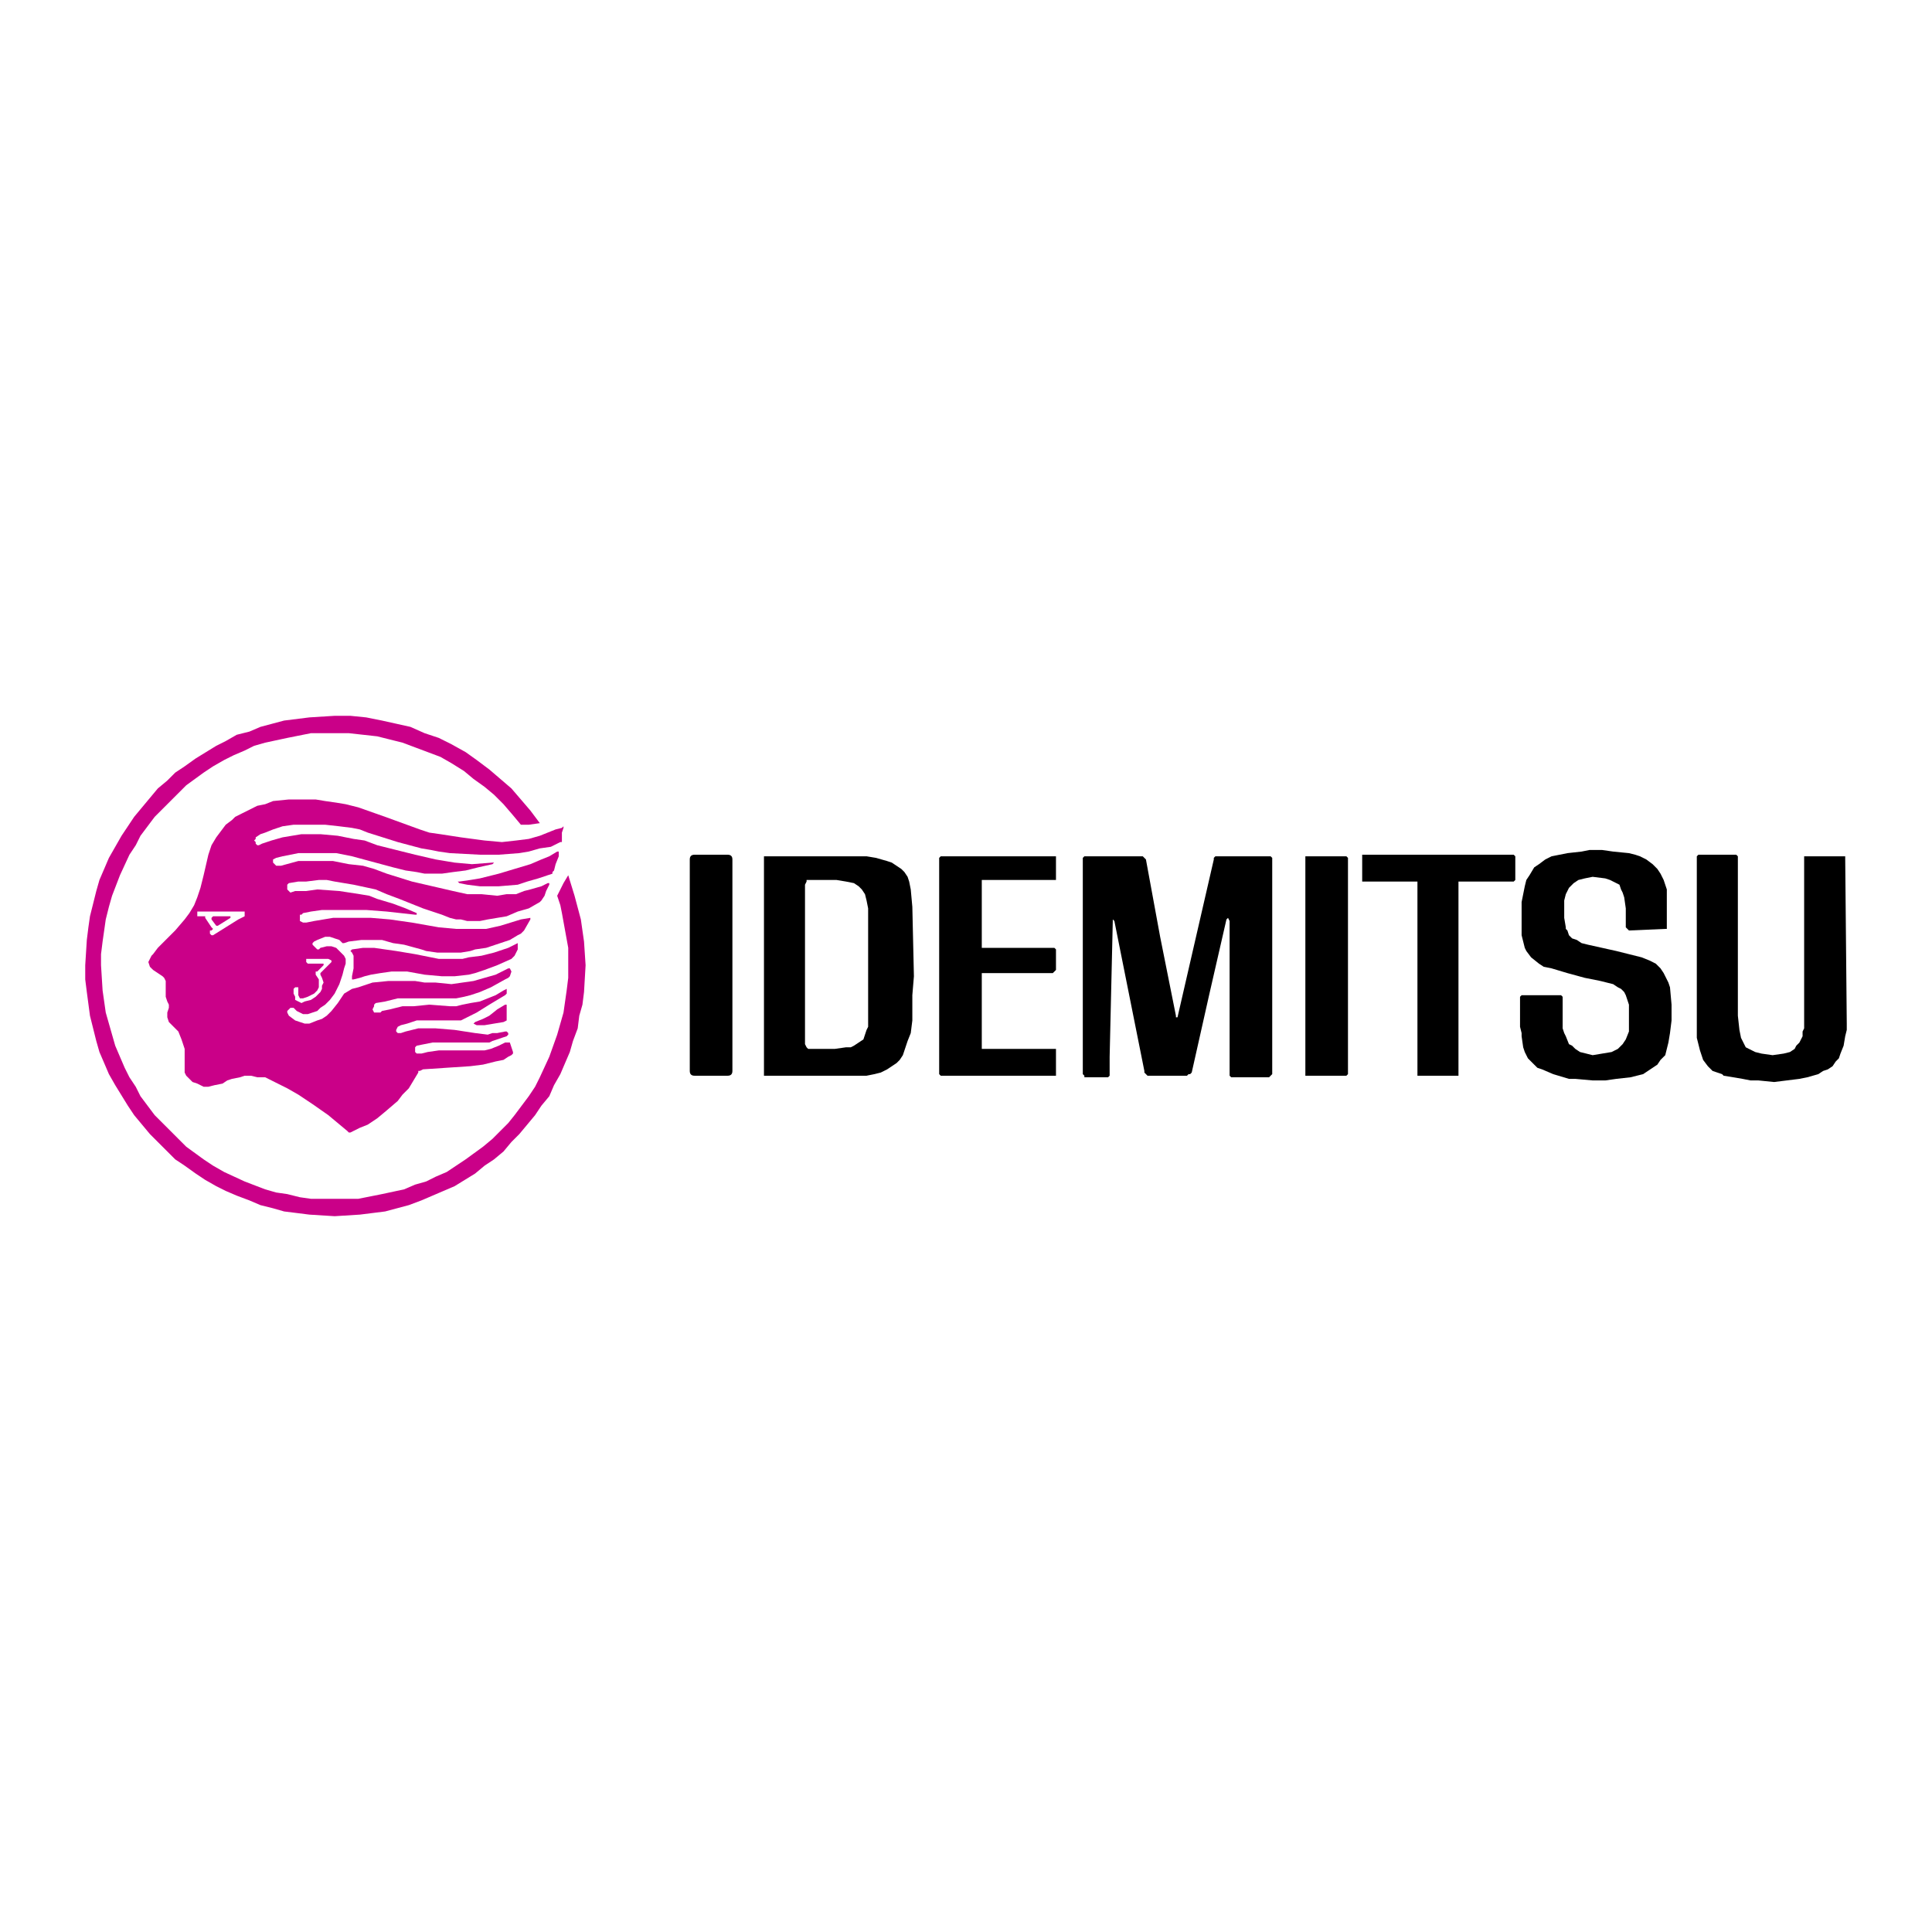
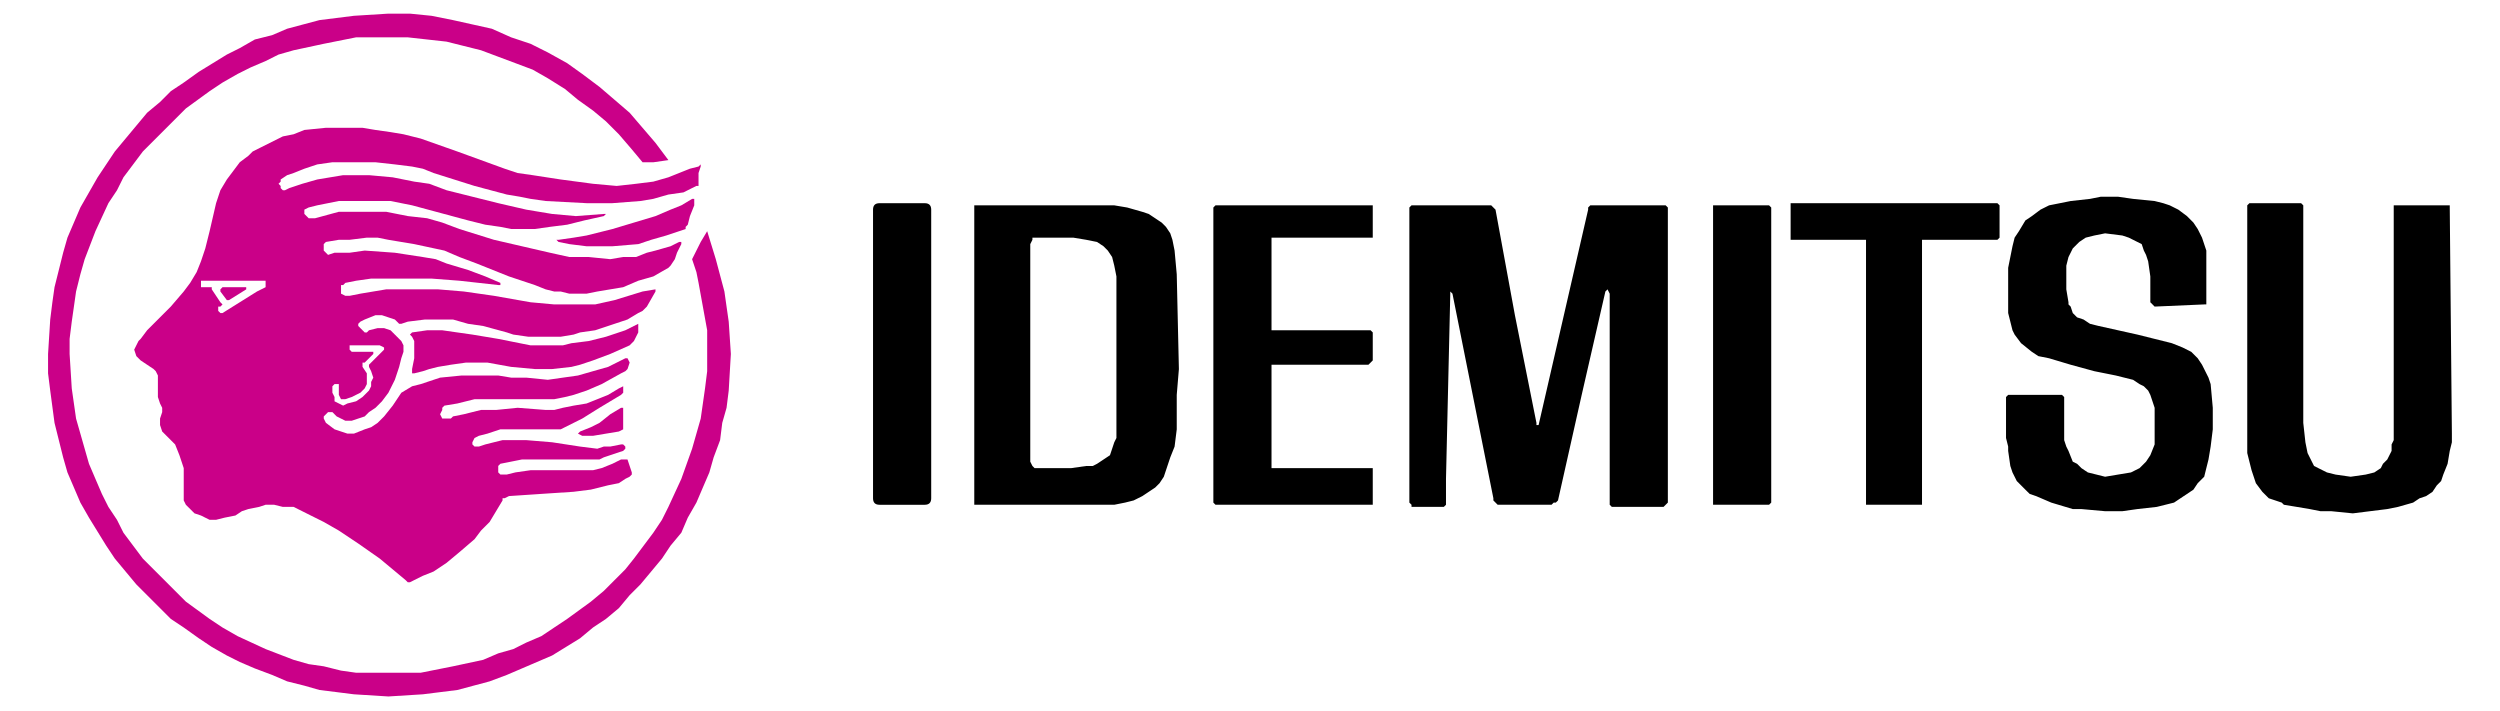
- <svg xmlns="http://www.w3.org/2000/svg" width="2500" height="2500" viewBox="0 0 192.756 192.756">
+ <svg xmlns="http://www.w3.org/2000/svg" viewBox="4.99 70.42 182.78 51.92">
  <g fill-rule="evenodd" clip-rule="evenodd">
    <path fill="#fff" d="M0 0h192.756v192.756H0V0z" />
    <path d="M69.292 85.276h3.307c.315 0 .473.157.473.472v21.102c0 .316-.157.475-.473.475h-3.307c-.315 0-.473-.158-.473-.475V85.748c0-.315.157-.472.473-.472zM130.395 85.433h3.935l.158.158v21.575l-.158.158h-4.094V85.433h.159zM80.315 88.268v15.906l.157.314.158.158h2.677l1.103-.158h.473l.314-.158.473-.314.472-.314.158-.473.157-.473.157-.314V90.63l-.157-.787-.157-.63-.315-.472-.314-.315-.473-.315-.787-.158-.945-.157H80.472v.157l-.157.315zm-3.937-2.835H86.456l.945.158 1.102.315.472.157.473.315.473.315.315.315.315.472.157.473.158.788.158 1.732.157 6.93-.157 1.889v2.52l-.158 1.26-.315.789-.315.943-.158.473-.314.473-.315.314-.473.316-.472.314-.63.314-.63.158-.788.158H76.221V85.433h.157zM97.953 94.567H105.197l.158.158v2.046l-.158.159-.158.156h-7.086v7.56h7.402v2.678H93.858l-.157-.158V85.591l.157-.158h11.497v2.362h-7.402v6.772zM126.615 85.433h.156l.159.158v21.575l-.159.158-.156.156h-3.779l-.158-.156V91.89l-.158-.315-.157.157-1.732 7.559-1.733 7.717-.158.158h-.156l-.158.158h-3.938l-.158-.158-.156-.158v-.158l-2.992-14.96-.159-.158v.158l-.314 13.544v1.89l-.158.156h-2.362v-.156l-.158-.158V85.591l.158-.158h5.827l.158.158.156.157 1.418 7.716 1.574 7.874v.158h.158l3.622-15.748v-.157l.158-.158h5.355zM145.512 87.953V107.324h-4.094V87.953h-5.512v-2.677h15.117l.159.157v2.362l-.159.158h-5.511zM151.969 99.291h-.158l-.157.158v2.992l.157.629v.317l.158 1.101.158.473.314.629.629.631.317.314.472.158 1.102.473 1.574.473h.631l1.732.156h1.26l1.102-.156 1.418-.159 1.26-.314.472-.316.473-.315.471-.314.316-.473.473-.473.156-.629.158-.63.158-.946.156-1.259v-1.575l-.156-1.732-.158-.473-.473-.945-.314-.472-.473-.471-.631-.316-.787-.315-1.259-.315-1.26-.315-1.416-.315-1.418-.315-.631-.157-.473-.315-.472-.157-.315-.316-.156-.472-.158-.158v-.157l-.159-.945v-1.732l.159-.631.158-.314.156-.315.473-.473.472-.315.631-.157.787-.158 1.26.158.473.157.629.315.314.158.158.472.159.315.156.473.158 1.102V92.52l.158.157.157.158 3.623-.158h.156V88.74l-.315-.945-.314-.629-.316-.473-.471-.473-.631-.472-.629-.315-.473-.157-.63-.158-1.575-.157-1.101-.158h-1.262l-.787.158-1.416.157-.787.158-.789.157-.629.315-.631.472-.473.316-.472.787-.315.472-.156.63-.158.787-.158.788v3.307l.158.63.158.63.156.315.473.63.787.631.473.314.787.157 1.576.472 1.732.473 1.575.316 1.259.314.473.315.314.158.315.315.158.314.158.473.157.472v2.678l-.315.787-.314.473-.473.472-.631.315-.943.156-.946.158-.63-.158-.629-.156-.473-.315-.316-.316-.315-.156-.314-.787-.159-.317-.156-.47v-3.151l-.158-.158H151.969zM169.449 85.276h3.78l.158.157v15.905l.156 1.418.158.787.315.631.158.314.314.158.315.157.316.158.629.156 1.104.158 1.101-.158.629-.156.473-.315.158-.316.314-.314.317-.629v-.473l.156-.314V85.433h4.096v.158l.156 16.534v.631l-.156.631-.158.943-.315.787-.158.473-.315.316-.316.473-.471.314-.472.157-.473.316-1.104.314-.787.159-1.259.156-1.26.158-1.574-.158h-.788l-.787-.156-.945-.159-.945-.156-.158-.158-.471-.158-.473-.158-.472-.471-.473-.631-.315-.945-.158-.629-.158-.631V85.433l.158-.157z" />
    <path d="M30.708 95.669h-.157v.315l.157.158h1.575v.156l-.63.631h-.158v.314l.315.473v.786l-.157.314-.315.316-.315.156-.315.158-.472.158h-.315l-.158-.316v-.786h-.315l-.157.158v.472l.157.314v.314l.315.158.315.156.315-.156.63-.158.472-.314.158-.158.314-.314.157-.314v-.314l.158-.316-.158-.473-.157-.314v-.158l.788-.787.315-.314v-.158l-.315-.157h-2.047zm-11.023-4.567v.315h.787v.157l.63.945.157.158-.157.158h-.158v.315l.158.157h.157l2.52-1.575.63-.315v-.472h-4.724v.157zm22.047 15.906l-.473.787-.472.787-.63.631-.473.629-1.103.945-.945.787-.945.631-.787.314-.63.314-.315.158h-.157l-.157-.158-1.89-1.574-1.575-1.102-1.417-.945-1.103-.631-.945-.471-.63-.316-.63-.314h-.787l-.63-.156h-.63l-.472.156-.788.158-.472.156-.473.316-.787.156-.63.158h-.473l-.63-.314-.473-.158-.315-.314-.315-.314-.157-.316V104.647l-.157-.473-.158-.473-.314-.787-.473-.473-.473-.473-.157-.473v-.473l.157-.473v-.314l-.157-.314-.157-.473V97.873l-.158-.316-.158-.156-.945-.631-.315-.314-.157-.473.157-.315.158-.315.157-.157.473-.63 1.732-1.732.945-1.103.472-.63.473-.787.315-.787.317-.944.315-1.26.473-2.047.157-.473.158-.473.472-.787.473-.63.472-.63.629-.473.316-.315.629-.315 1.575-.787.787-.157.787-.315 1.575-.158h2.676l.945.158 1.103.157.945.158 1.259.314 2.678.945 3.464 1.26.945.315 1.103.157 2.047.315 2.362.315 1.732.157 1.417-.157 1.26-.158 1.102-.315 1.575-.63.63-.158.158-.157v.157l-.158.473V84.013h-.157l-.945.473-1.103.158-1.102.315-.945.157-2.047.158h-1.89l-2.992-.158-1.103-.157-.787-.158-.945-.157-2.362-.63-2.992-.944-.787-.315-.788-.158-1.26-.157-1.417-.157H29.29l-1.103.157-.945.315-.787.315-.472.157-.473.315v.157l-.157.158.157.157v.158l.158.157h.157l.315-.157.945-.315 1.103-.315.945-.158.945-.157h1.89l1.732.157 1.575.315 1.103.158 1.26.472 1.89.473 1.89.473 2.047.472.945.158.945.157 1.732.157 2.048-.157h.157l-.157.157-1.418.315-1.26.314-1.26.158-1.103.157h-1.732l-.788-.157-1.103-.158-1.26-.314-4.094-1.103-1.575-.315H29.762l-1.575.315-.63.158-.315.157v.315l.158.157.157.158h.472l1.732-.472h3.465l1.575.314 1.417.158 1.103.315 1.26.473 2.52.787 2.048.473 2.047.473 1.417.314h1.417l1.574.158.945-.158h.945l.788-.314.63-.158 1.103-.315.629-.315h.158v.157l-.315.63-.157.472-.315.473-.157.159-1.102.63-1.102.315-1.103.473-.945.157-.945.158-.787.158h-1.26l-.63-.158h-.473l-.629-.158-.788-.314-1.89-.63-2.362-.945-1.26-.473-1.102-.473-2.205-.473-1.89-.315-.787-.157h-.788l-1.26.157h-.788l-.945.158-.158.157v.473l.158.158.157.157.473-.157h1.103l1.103-.158 2.204.158 2.048.314.944.158.788.315 1.575.473 1.26.472 1.103.472v.158h-.157l-2.835-.315-2.047-.157h-4.409l-1.102.157-.787.157-.158.158h-.157v.63l.315.157h.315l.787-.157.945-.158.945-.158H37.01l1.89.158 2.204.315 2.677.472 1.732.158h2.992l1.417-.315 2.047-.63.945-.158v.158l-.63 1.103-.315.315-.315.157-.788.473-.945.315-1.417.472-1.102.158-.473.157-.945.158h-2.363l-1.102-.158-.473-.157-1.732-.472-1.103-.158-1.101-.315h-2.047l-1.26.157-.473.158h-.157l-.157-.158-.158-.157-.472-.157-.473-.158h-.472l-.787.315-.315.157-.157.158v.158l.157.157.157.157.158.158h.157l.157-.158.63-.157h.472l.473.157.473.473.314.314.158.315v.473l-.158.472-.157.63-.315.945-.472.945-.473.629-.472.473-.473.314-.314.316-.473.156-.473.158h-.472l-.315-.158-.315-.156-.314-.316h-.316l-.157.158-.158.158v.156l.158.314.63.473.473.158.472.156h.473l.788-.314.472-.156.473-.316.472-.471.63-.789.63-.943.788-.473.629-.158 1.417-.473 1.575-.156h2.678l.945.156h1.102l1.575.158 1.102-.158 1.103-.156 1.102-.316 1.103-.314 1.26-.63h.158l.157.315-.157.473-.158.156-.315.158-1.417.787-1.102.473-.945.314-.63.158-.788.158h-5.827l-1.26.314-.945.156-.158.158v.158l-.158.314.158.314h.63l.157-.156.788-.158 1.26-.314H41.261l1.575-.158 2.048.158h.629l.63-.158.788-.158.945-.156.787-.314.788-.316.788-.473.315-.156v.472l-.158.156-1.575.945-1.26.787-1.575.787h-4.41l-.945.314-.631.161-.315.158-.158.314v.158l.158.156H40l.472-.156.63-.158.63-.156h1.732l1.89.156 2.047.314 1.259.158.473-.158h.472l.788-.156h.158l.157.156v.158l-.157.158-.473.156-.944.316-.315.156H43.15l-.788.158-.788.156-.157.158v.472l.157.156h.472l.63-.156 1.102-.158h4.568l.63-.156.788-.316.63-.314h.473l.315.945v.156l-.158.158-.315.158-.472.314-.788.158-1.26.314-1.26.158-2.362.156-2.362.158-.315.156h-.157v.164h-.001z" fill="#ca0088" />
    <path fill="#ca0088" d="M47.402 101.969l-.158.156.315.158h.787l.946-.158.944-.156.315-.158v-1.575h-.157l-.788.473-.787.629-.63.316-.787.315zM35.118 94.725l-.158.157.158.158.157.314v1.26l-.157.788v.315h.157l.631-.158.472-.157.63-.158.945-.158 1.102-.156h1.574l1.733.314 1.732.158h1.26l1.417-.158.631-.158.944-.315 1.26-.472 1.417-.63.315-.315.316-.629v-.63l-.946.472-1.416.473-1.26.314-1.261.158-.629.157h-2.363l-1.574-.315-.788-.157-1.89-.315-1.102-.157-1.102-.158H36.22l-1.102.158zM45.827 87.953h-.158l.158.157.787.158 1.26.157h1.89l1.89-.157.945-.315 1.102-.315.945-.315.472-.157v-.158l.157-.158.158-.63.315-.787v-.472h-.158l-.787.472-.787.315-1.102.472-1.576.473-1.574.473-1.89.472-.945.157-1.102.158zM21.26 91.417l-.157.158v.157l.472.63h.157l1.26-.787v-.158H21.26z" />
    <path fill="#ca0088" d="M8.504 96.299l.158-2.519.157-1.26.157-1.103.316-1.259.314-1.26.315-1.103.473-1.102.472-1.102.63-1.103.63-1.102.63-.945.63-.945.787-.945.787-.945.788-.944.945-.787.787-.789.945-.629 1.102-.788 2.048-1.259.945-.473 1.102-.63 1.26-.315 1.102-.472 2.363-.63 2.519-.315 2.52-.158h1.574l1.576.158 1.574.315 1.417.315 1.418.315 1.417.63 1.417.472 1.261.63 1.417.787 1.102.788 1.26.945 1.102.944 1.102.946.946 1.102.945 1.102.944 1.26-1.102.158h-.787l-.788-.946-.945-1.101-.944-.945-.946-.788-1.102-.788-.945-.787-1.259-.787-1.103-.63-1.26-.473-1.26-.472-1.259-.472-1.26-.315-1.26-.316-1.418-.157-1.417-.157H31.023l-2.362.472-2.204.473-1.103.315-.945.472-1.102.472-.945.473-1.102.63-.945.629-1.732 1.26-.788.788-.787.787-.788.788-.787.787-1.418 1.89-.472.945-.629.945-.946 2.047-.787 2.047-.315 1.103-.315 1.259-.157 1.103-.158 1.102-.157 1.26v1.102l.157 2.519.315 2.205.63 2.206.315 1.101.472 1.104.473 1.101.473.945.629.946.472.943 1.418 1.891.787.787.788.787.787.789.788.787 1.732 1.26.945.629 1.102.631 2.047.945 2.048.787 1.102.315 1.102.158 1.26.314 1.102.156h4.725l2.362-.47 2.205-.473 1.102-.473 1.103-.314.944-.473 1.103-.472.945-.631.945-.629 1.732-1.26.945-.787.787-.789.787-.787.63-.787 1.418-1.891.63-.943.472-.946.945-2.046.787-2.205.316-1.104.315-1.102.157-1.101.158-1.104.157-1.259v-2.992l-.315-1.732-.315-1.733-.157-.787-.316-.945.631-1.26.472-.787.63 2.047.63 2.362.157 1.103.158 1.102.157 2.362-.157 2.678-.158 1.259-.315 1.102-.157 1.262-.472 1.259-.315 1.102-.473 1.101-.472 1.104-.631 1.102-.472 1.101-.787.945-.63.946-.787.945-.788.945-.788.788-.787.945-.944.787-.946.629-.944.787-2.048 1.26-1.102.472-1.102.473-1.103.473-1.259.472-2.363.631-2.519.315-2.52.158-2.52-.158-1.26-.159-1.259-.156-1.103-.316-1.26-.315-1.102-.472-1.26-.473-1.102-.473-.945-.472-1.103-.629-.945-.631-1.102-.787-.945-.629-.787-.787-.945-.945-.788-.788-.787-.945-.787-.945-.63-.946-1.26-2.046-.63-1.102-.472-1.104-.473-1.101-.315-1.102-.63-2.521-.314-2.361-.158-1.26v-1.418z" />
  </g>
</svg>
